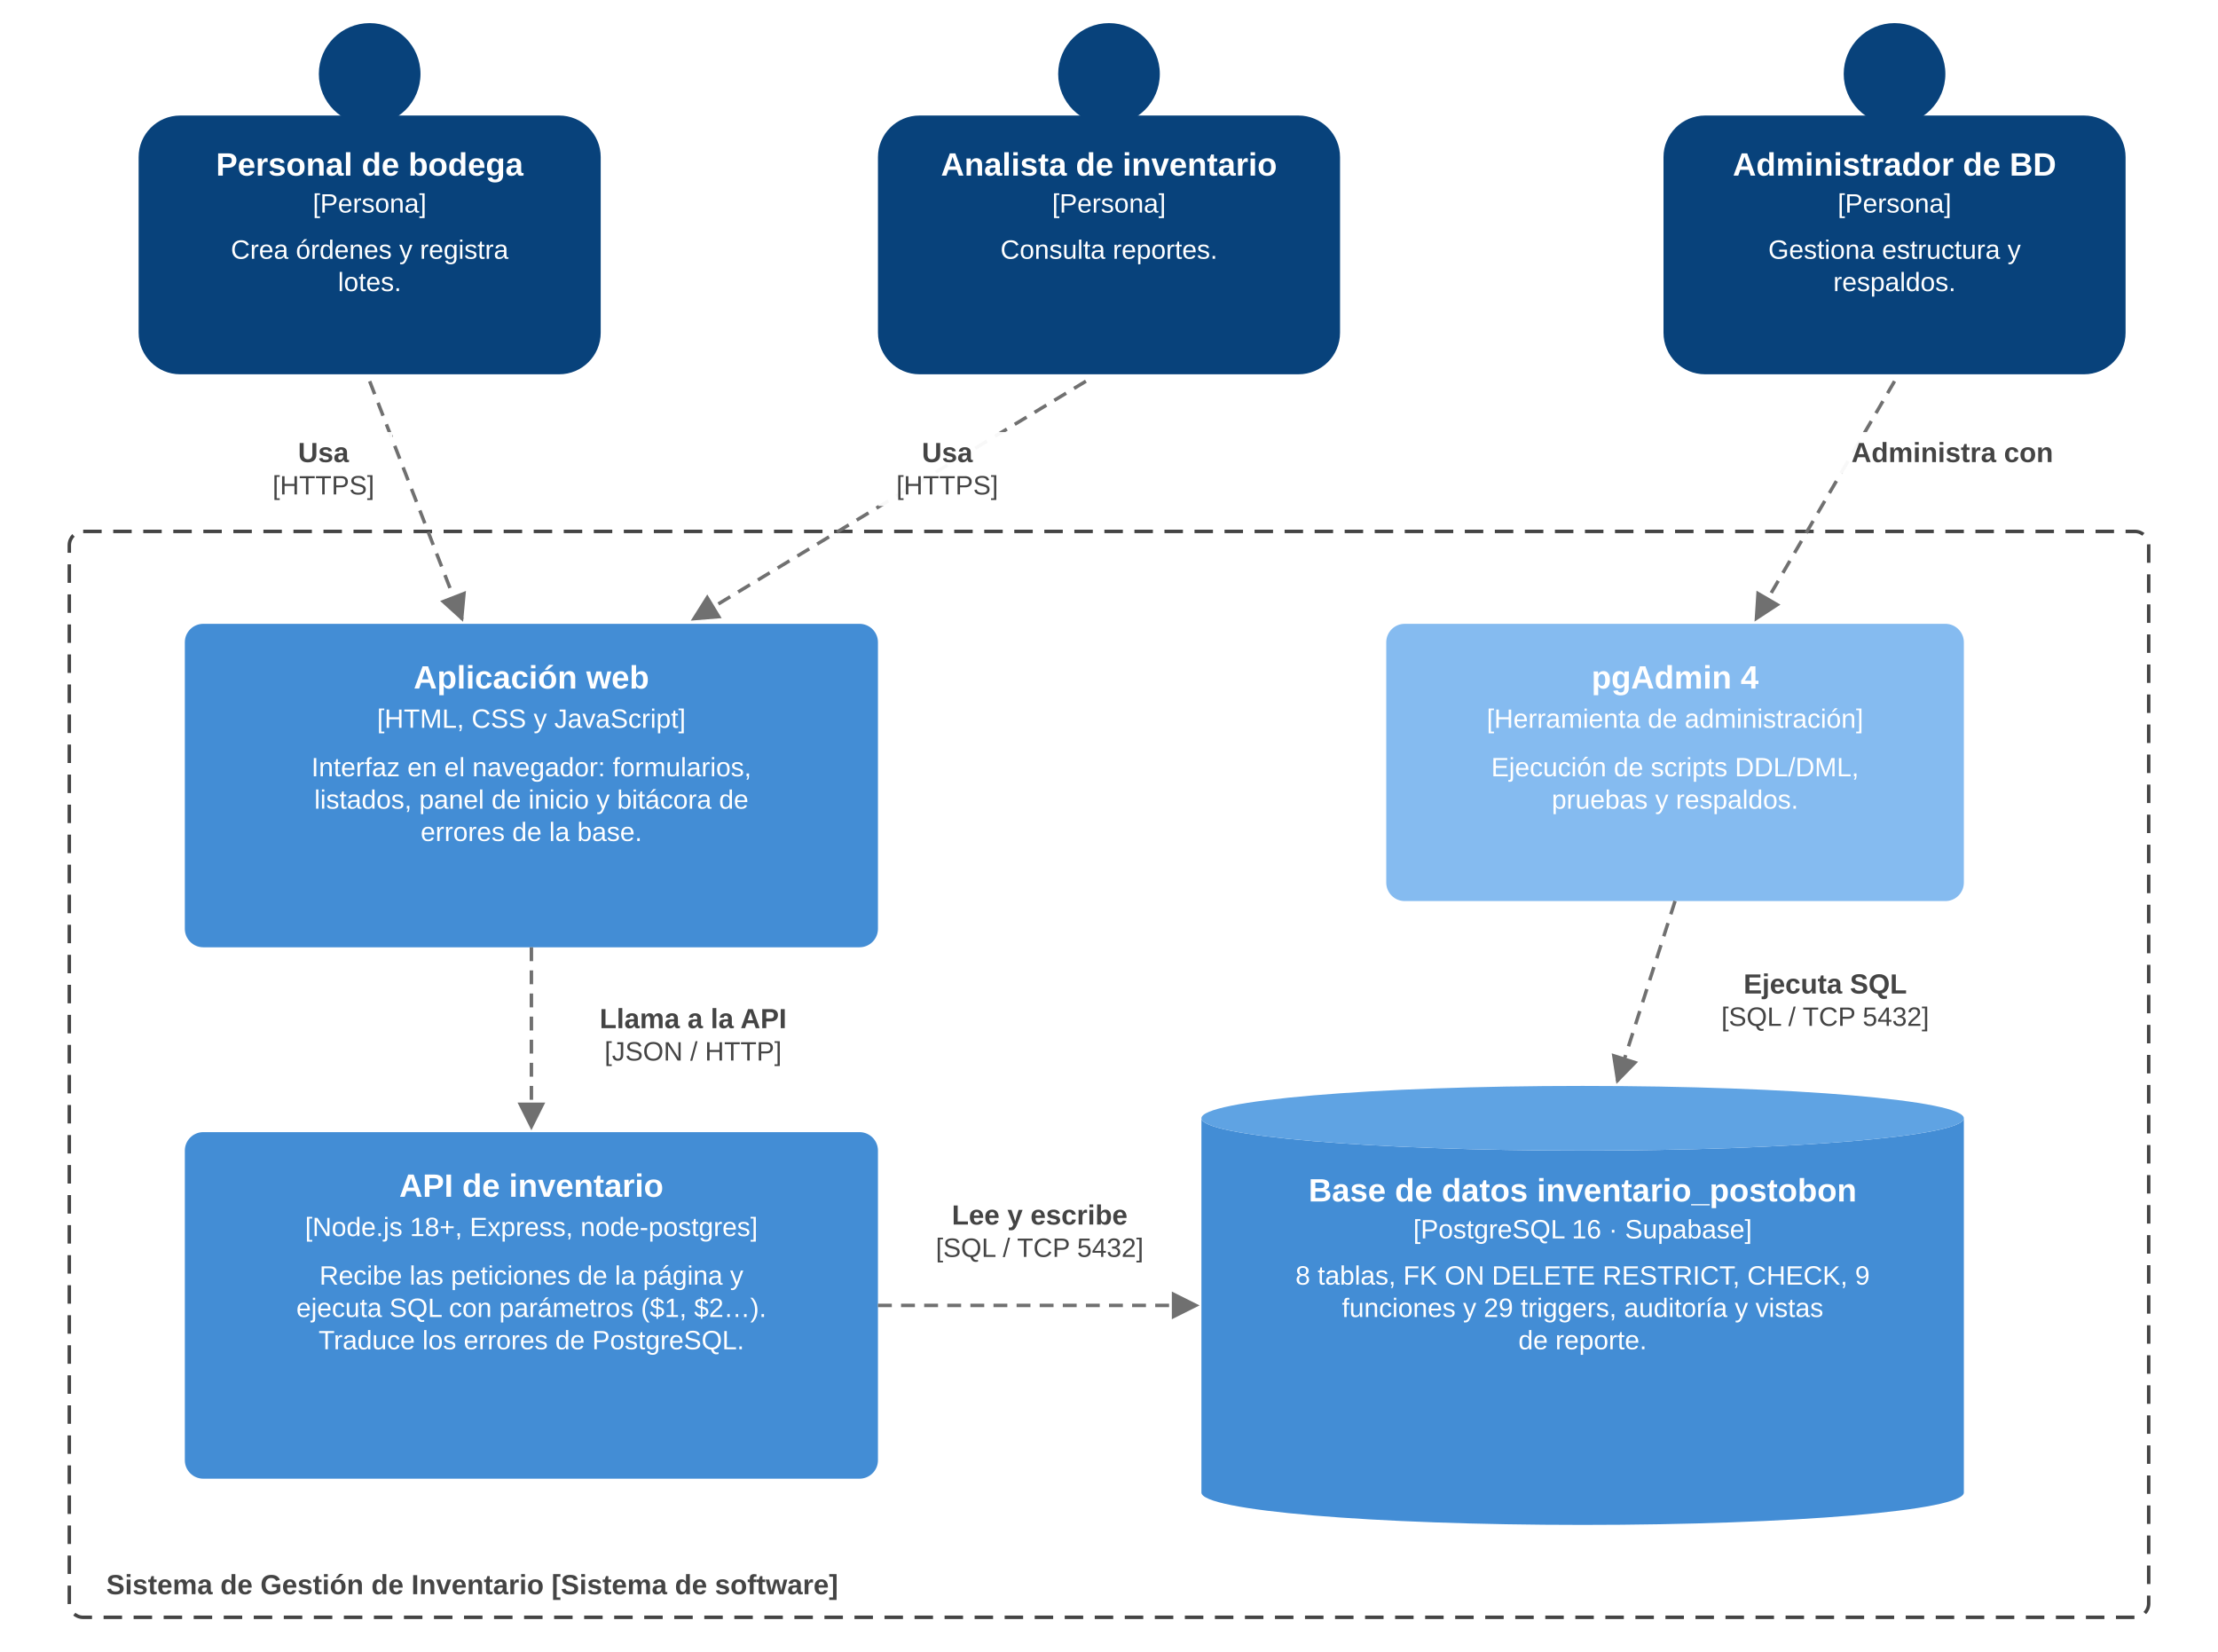
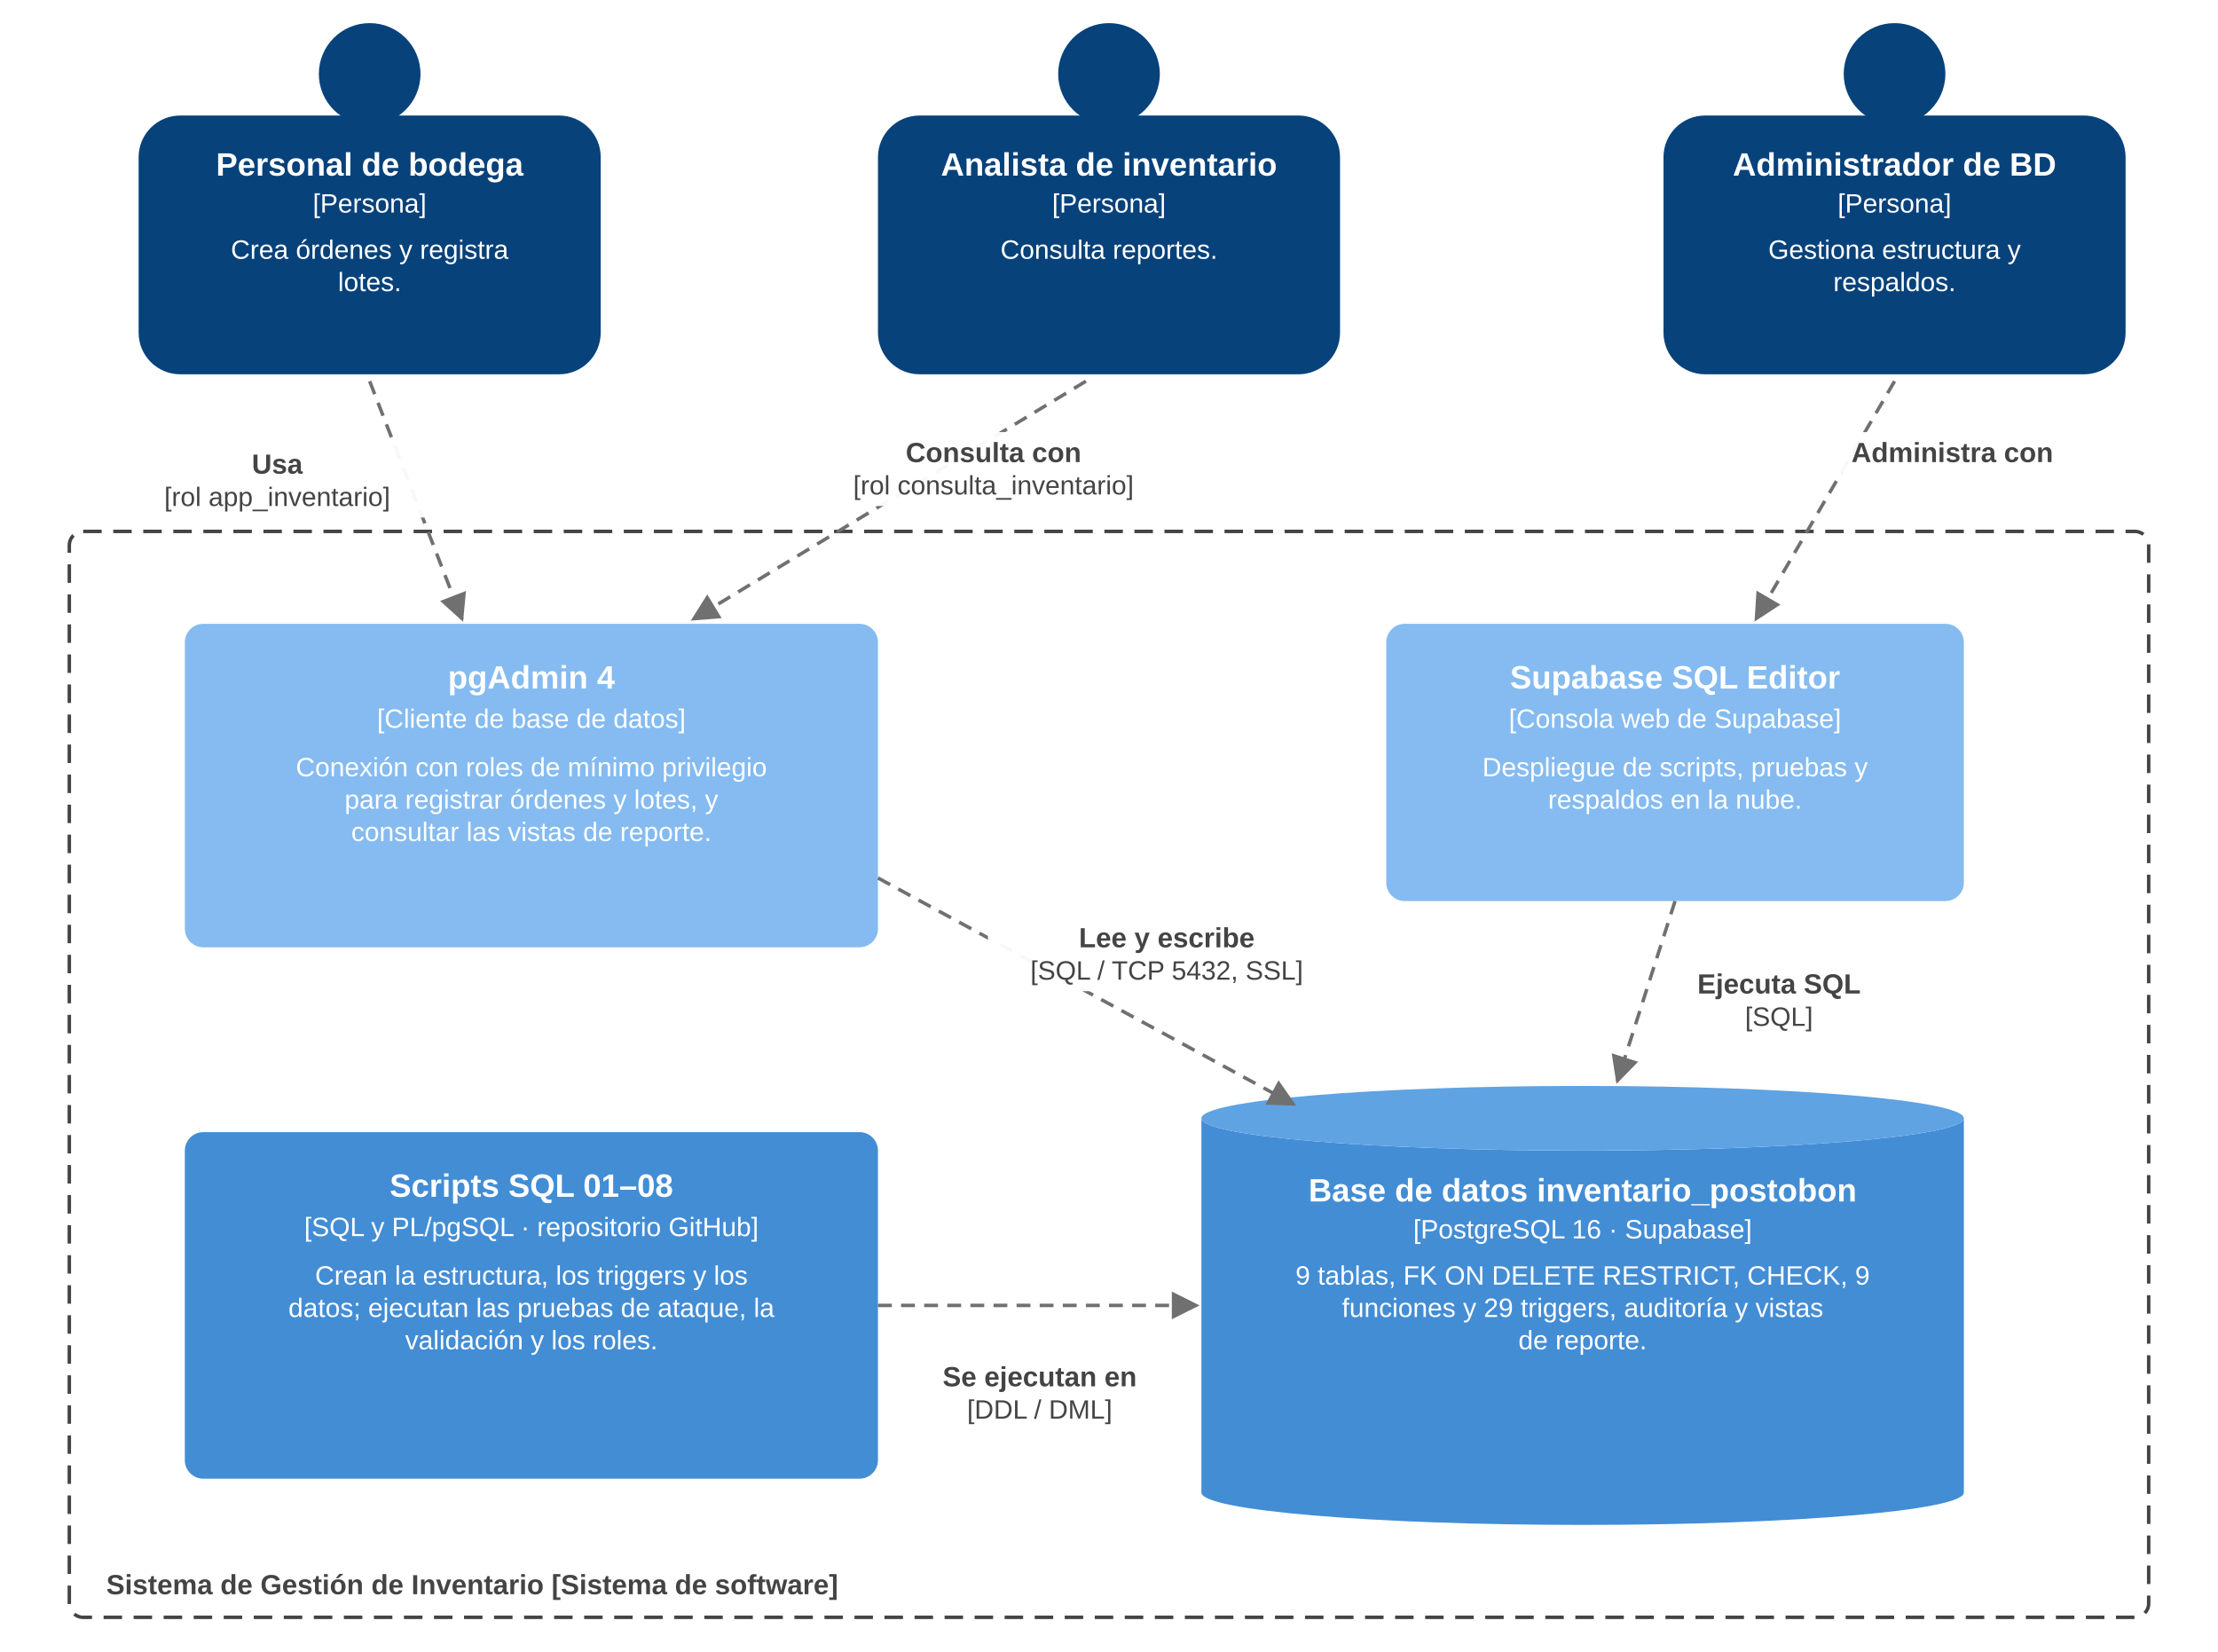
<svg xmlns="http://www.w3.org/2000/svg" viewBox="0 0 960 715" width="960" height="715">
  <defs>
    <marker id="fl" viewBox="0 0 10 10" refX="9" refY="5" markerWidth="8" markerHeight="8" orient="auto">
      <path d="M0 0 L10 5 L0 10 z" fill="#707070" />
    </marker>
  </defs>
  <style>.w{fill:#fff}.b{font:700 14px Arial}.s{font:11.5px Arial}.g{fill:#444}.b2{font:700 12px Arial}.t{font:700 18px Arial;fill:#1d2330}.k{font:12px Arial;fill:#555}</style>
  <rect width="100%" height="100%" fill="#fff" />
  <g>
    <circle cx="160" cy="32" r="22" fill="#08427b" />
    <rect x="60" y="50" width="200" height="112" rx="18" fill="#08427b" />
    <text x="160" y="76" class="w b" text-anchor="middle">Personal de bodega</text>
    <text x="160" y="92" class="w s" text-anchor="middle">[Persona]</text>
    <text x="160" y="112" class="w s" text-anchor="middle">Crea órdenes y registra</text>
    <text x="160" y="126" class="w s" text-anchor="middle">lotes.</text>
  </g>
  <g>
    <circle cx="480" cy="32" r="22" fill="#08427b" />
    <rect x="380" y="50" width="200" height="112" rx="18" fill="#08427b" />
    <text x="480" y="76" class="w b" text-anchor="middle">Analista de inventario</text>
    <text x="480" y="92" class="w s" text-anchor="middle">[Persona]</text>
    <text x="480" y="112" class="w s" text-anchor="middle">Consulta reportes.</text>
  </g>
  <g>
    <circle cx="820" cy="32" r="22" fill="#08427b" />
    <rect x="720" y="50" width="200" height="112" rx="18" fill="#08427b" />
    <text x="820" y="76" class="w b" text-anchor="middle">Administrador de BD</text>
    <text x="820" y="92" class="w s" text-anchor="middle">[Persona]</text>
    <text x="820" y="112" class="w s" text-anchor="middle">Gestiona estructura y</text>
    <text x="820" y="126" class="w s" text-anchor="middle">respaldos.</text>
  </g>
  <rect x="30" y="230" width="900" height="470" rx="6" fill="none" stroke="#444" stroke-width="1.5" stroke-dasharray="8 5" />
  <text x="46" y="690" class="g b2">Sistema de Gestión de Inventario [Sistema de software]</text>
  <g>
-     <rect x="80" y="270" width="300" height="140" rx="8" fill="#438dd5" />
-     <text x="230" y="298" class="w b" text-anchor="middle">Aplicación web</text>
-     <text x="230" y="315" class="w s" text-anchor="middle">[HTML, CSS y JavaScript]</text>
-     <text x="230" y="336" class="w s" text-anchor="middle">Interfaz en el navegador: formularios,</text>
-     <text x="230" y="350" class="w s" text-anchor="middle">listados, panel de inicio y bitácora de</text>
-     <text x="230" y="364" class="w s" text-anchor="middle">errores de la base.</text>
+     <rect x="80" y="270" width="300" height="140" rx="8" fill="#85bbf0" />
+     <text x="230" y="298" class="w b" text-anchor="middle">pgAdmin 4</text>
+     <text x="230" y="315" class="w s" text-anchor="middle">[Cliente de base de datos]</text>
+     <text x="230" y="336" class="w s" text-anchor="middle">Conexión con roles de mínimo privilegio</text>
+     <text x="230" y="350" class="w s" text-anchor="middle">para registrar órdenes y lotes, y</text>
+     <text x="230" y="364" class="w s" text-anchor="middle">consultar las vistas de reporte.</text>
  </g>
  <g>
    <rect x="80" y="490" width="300" height="150" rx="8" fill="#438dd5" />
-     <text x="230" y="518" class="w b" text-anchor="middle">API de inventario</text>
-     <text x="230" y="535" class="w s" text-anchor="middle">[Node.js 18+, Express, node-postgres]</text>
-     <text x="230" y="556" class="w s" text-anchor="middle">Recibe las peticiones de la página y</text>
-     <text x="230" y="570" class="w s" text-anchor="middle">ejecuta SQL con parámetros ($1, $2…).</text>
-     <text x="230" y="584" class="w s" text-anchor="middle">Traduce los errores de PostgreSQL.</text>
+     <text x="230" y="518" class="w b" text-anchor="middle">Scripts SQL 01–08</text>
+     <text x="230" y="535" class="w s" text-anchor="middle">[SQL y PL/pgSQL · repositorio GitHub]</text>
+     <text x="230" y="556" class="w s" text-anchor="middle">Crean la estructura, los triggers y los</text>
+     <text x="230" y="570" class="w s" text-anchor="middle">datos; ejecutan las pruebas de ataque, la</text>
+     <text x="230" y="584" class="w s" text-anchor="middle">validación y los roles.</text>
  </g>
  <g>
    <path d="M520 484 a165 14 0 0 0 330 0 v162 a165 14 0 0 1 -330 0 z" fill="#438dd5" />
    <ellipse cx="685" cy="484" rx="165" ry="14" fill="#5fa3e3" />
    <text x="685" y="520" class="w b" text-anchor="middle">Base de datos inventario_postobon</text>
    <text x="685" y="536" class="w s" text-anchor="middle">[PostgreSQL 16 · Supabase]</text>
-     <text x="685" y="556" class="w s" text-anchor="middle">8 tablas, FK ON DELETE RESTRICT, CHECK, 9</text>
+     <text x="685" y="556" class="w s" text-anchor="middle">9 tablas, FK ON DELETE RESTRICT, CHECK, 9</text>
    <text x="685" y="570" class="w s" text-anchor="middle">funciones y 29 triggers, auditoría y vistas</text>
    <text x="685" y="584" class="w s" text-anchor="middle">de reporte.</text>
  </g>
  <g>
    <rect x="600" y="270" width="250" height="120" rx="8" fill="#85bbf0" />
-     <text x="725" y="298" class="w b" text-anchor="middle">pgAdmin 4</text>
-     <text x="725" y="315" class="w s" text-anchor="middle">[Herramienta de administración]</text>
-     <text x="725" y="336" class="w s" text-anchor="middle">Ejecución de scripts DDL/DML,</text>
-     <text x="725" y="350" class="w s" text-anchor="middle">pruebas y respaldos.</text>
+     <text x="725" y="298" class="w b" text-anchor="middle">Supabase SQL Editor</text>
+     <text x="725" y="315" class="w s" text-anchor="middle">[Consola web de Supabase]</text>
+     <text x="725" y="336" class="w s" text-anchor="middle">Despliegue de scripts, pruebas y</text>
+     <text x="725" y="350" class="w s" text-anchor="middle">respaldos en la nube.</text>
  </g>
  <line x1="160" y1="165" x2="200" y2="268" stroke="#707070" stroke-width="1.5" stroke-dasharray="6 4" marker-end="url(#fl)" />
-   <rect x="110.2" y="187" width="59.6" height="32" fill="#fff" opacity="0.95" />
-   <text x="140" y="200" class="g b2" text-anchor="middle">Usa</text>
-   <text x="140" y="214" class="g s" text-anchor="middle">[HTTPS]</text>
+   <rect x="46" y="192" width="148" height="32" fill="#fff" opacity="0.95" />
+   <text x="120" y="205" class="g b2" text-anchor="middle">Usa</text>
+   <text x="120" y="219" class="g s" text-anchor="middle">[rol app_inventario]</text>
  <line x1="470" y1="165" x2="300" y2="268" stroke="#707070" stroke-width="1.5" stroke-dasharray="6 4" marker-end="url(#fl)" />
-   <rect x="380.2" y="187" width="59.6" height="32" fill="#fff" opacity="0.95" />
-   <text x="410" y="200" class="g b2" text-anchor="middle">Usa</text>
-   <text x="410" y="214" class="g s" text-anchor="middle">[HTTPS]</text>
+   <rect x="339" y="187" width="182" height="32" fill="#fff" opacity="0.95" />
+   <text x="430" y="200" class="g b2" text-anchor="middle">Consulta con</text>
+   <text x="430" y="214" class="g s" text-anchor="middle">[rol consulta_inventario]</text>
  <line x1="820" y1="165" x2="760" y2="268" stroke="#707070" stroke-width="1.5" stroke-dasharray="6 4" marker-end="url(#fl)" />
  <rect x="791.4" y="187" width="107.2" height="18" fill="#fff" opacity="0.95" />
  <text x="845" y="200" class="g b2" text-anchor="middle">Administra con</text>
-   <line x1="230" y1="410" x2="230" y2="488" stroke="#707070" stroke-width="1.5" stroke-dasharray="6 4" marker-end="url(#fl)" />
-   <rect x="246.4" y="432" width="107.2" height="32" fill="#fff" opacity="0.95" />
-   <text x="300" y="445" class="g b2" text-anchor="middle">Llama a la API</text>
-   <text x="300" y="459" class="g s" text-anchor="middle">[JSON / HTTP]</text>
+   <line x1="380" y1="380" x2="560" y2="478" stroke="#707070" stroke-width="1.5" stroke-dasharray="6 4" marker-end="url(#fl)" />
+   <rect x="427.6" y="397" width="154.8" height="32" fill="#fff" opacity="0.95" />
+   <text x="505" y="410" class="g b2" text-anchor="middle">Lee y escribe</text>
+   <text x="505" y="424" class="g s" text-anchor="middle">[SQL / TCP 5432, SSL]</text>
  <line x1="380" y1="565" x2="518" y2="565" stroke="#707070" stroke-width="1.5" stroke-dasharray="6 4" marker-end="url(#fl)" />
-   <rect x="389.6" y="517" width="120.8" height="32" fill="#fff" opacity="0.95" />
-   <text x="450" y="530" class="g b2" text-anchor="middle">Lee y escribe</text>
-   <text x="450" y="544" class="g s" text-anchor="middle">[SQL / TCP 5432]</text>
+   <rect x="396.4" y="587" width="107.2" height="32" fill="#fff" opacity="0.95" />
+   <text x="450" y="600" class="g b2" text-anchor="middle">Se ejecutan en</text>
+   <text x="450" y="614" class="g s" text-anchor="middle">[DDL / DML]</text>
  <line x1="725" y1="390" x2="700" y2="468" stroke="#707070" stroke-width="1.5" stroke-dasharray="6 4" marker-end="url(#fl)" />
-   <rect x="729.6" y="417" width="120.8" height="32" fill="#fff" opacity="0.95" />
-   <text x="790" y="430" class="g b2" text-anchor="middle">Ejecuta SQL</text>
-   <text x="790" y="444" class="g s" text-anchor="middle">[SQL / TCP 5432]</text>
+   <rect x="726.6" y="417" width="86.8" height="32" fill="#fff" opacity="0.95" />
+   <text x="770" y="430" class="g b2" text-anchor="middle">Ejecuta SQL</text>
+   <text x="770" y="444" class="g s" text-anchor="middle">[SQL]</text>
</svg>
